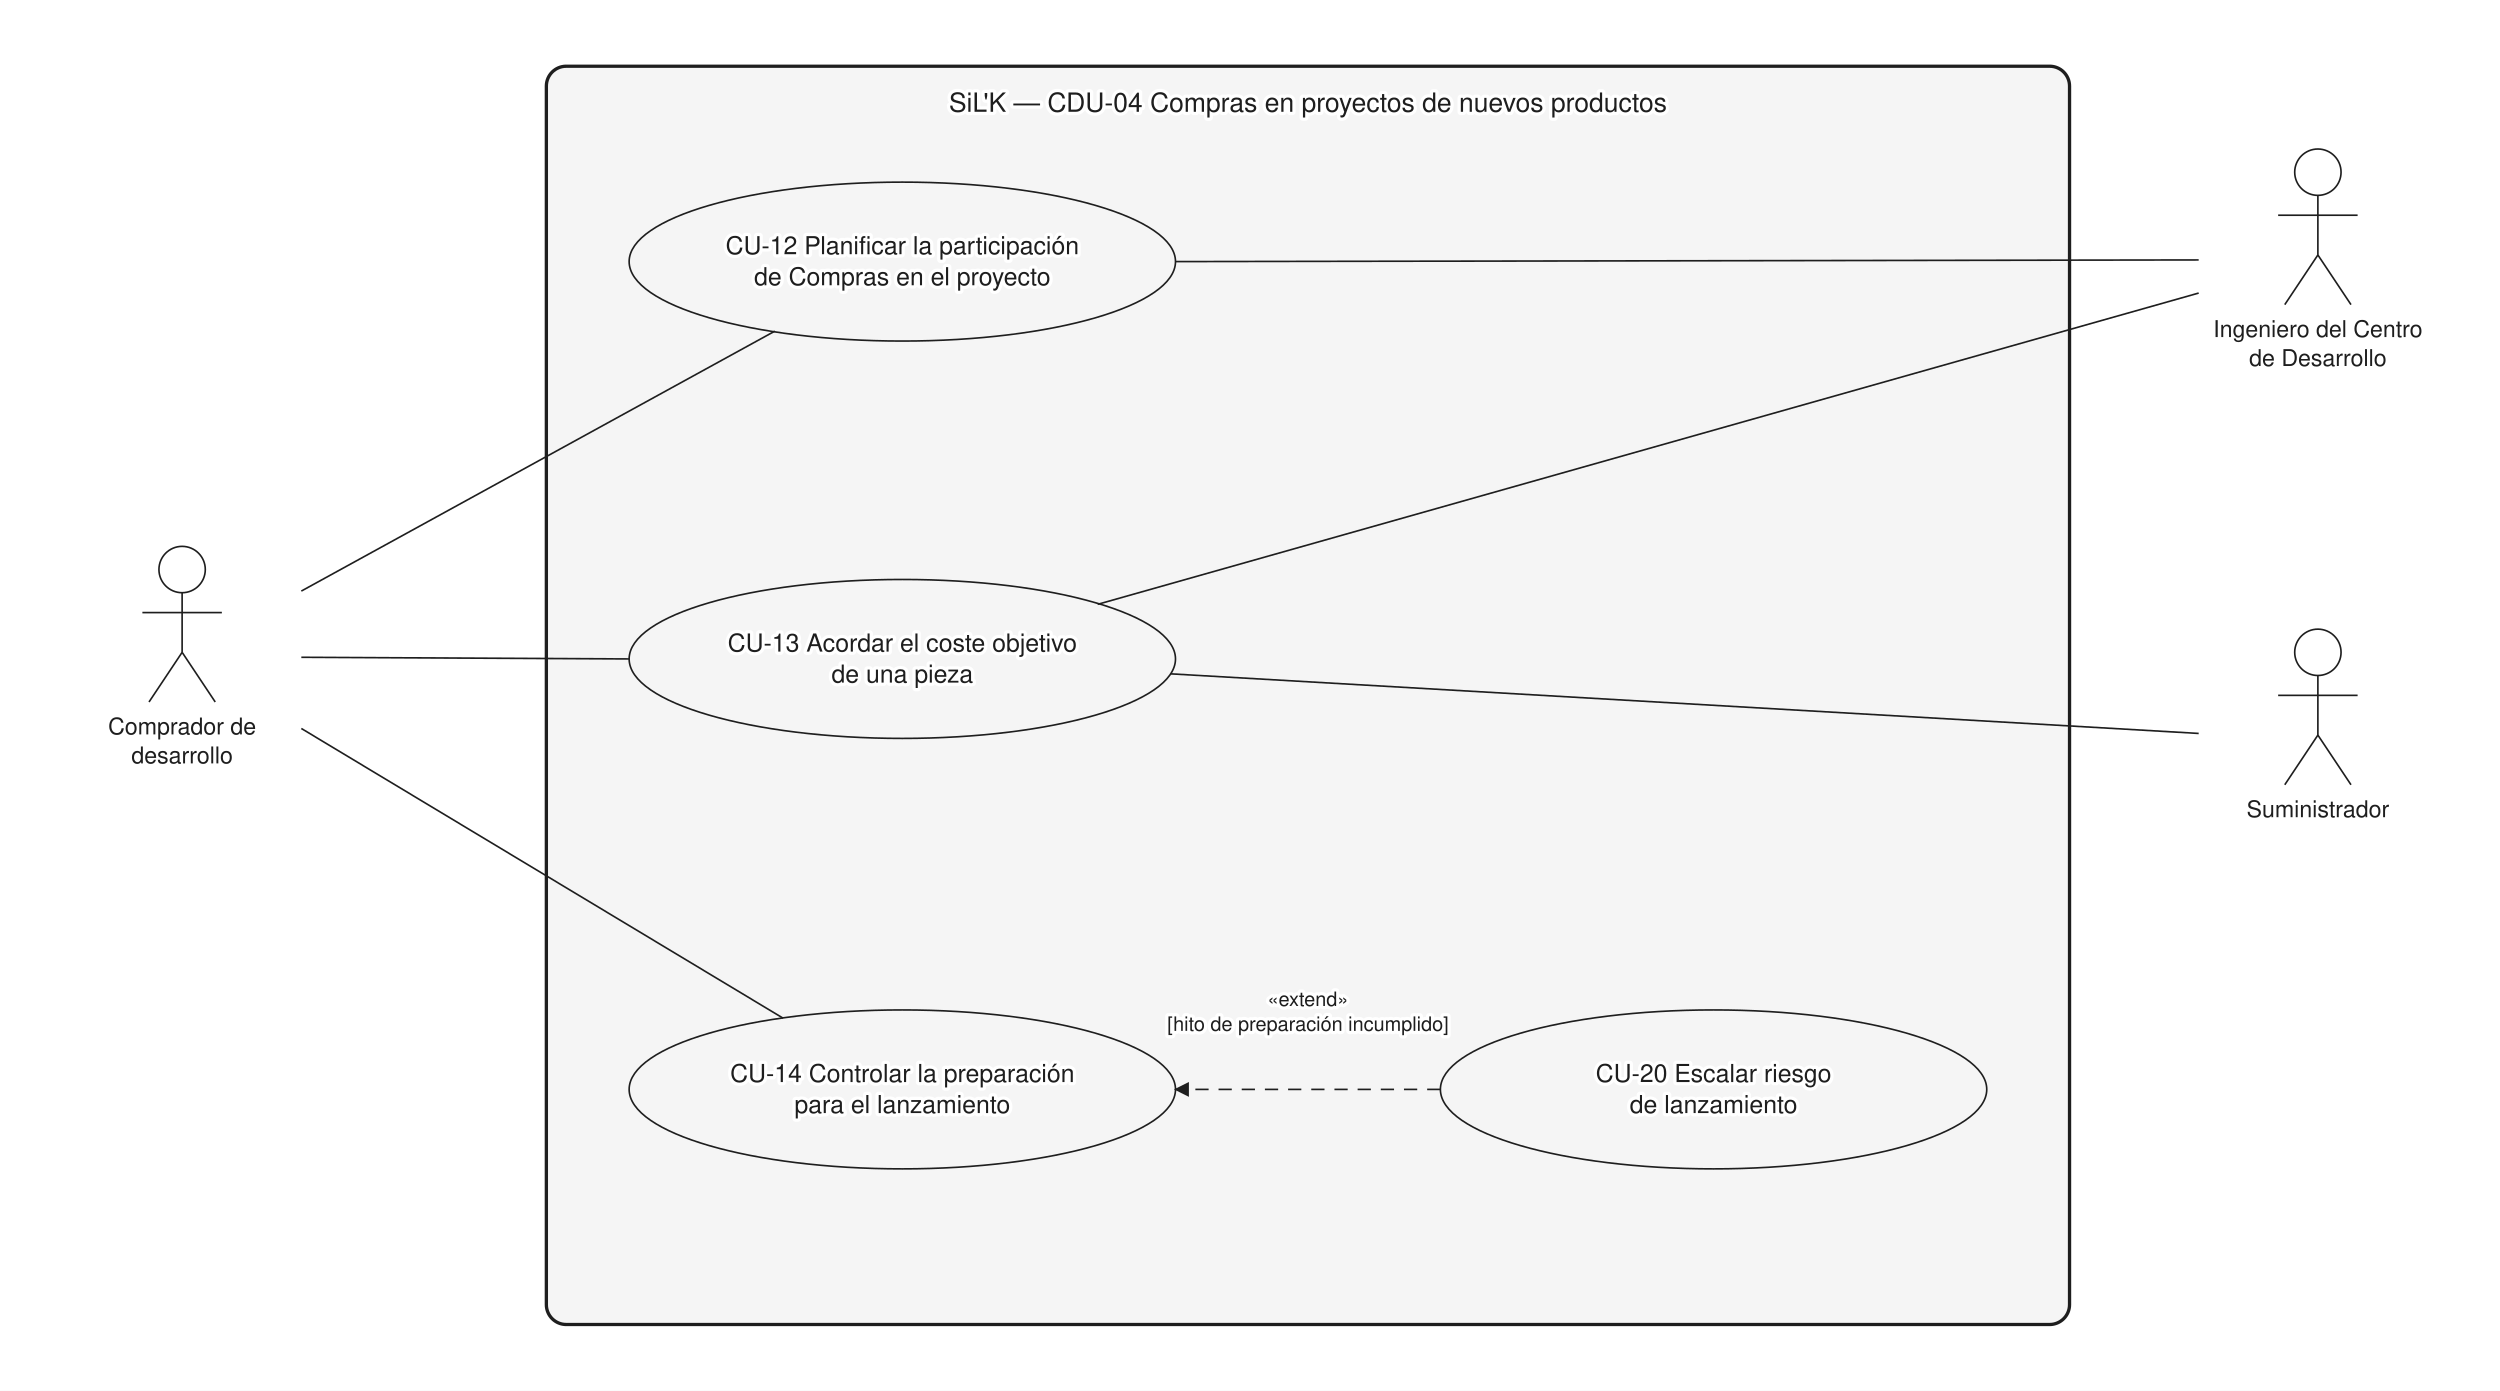
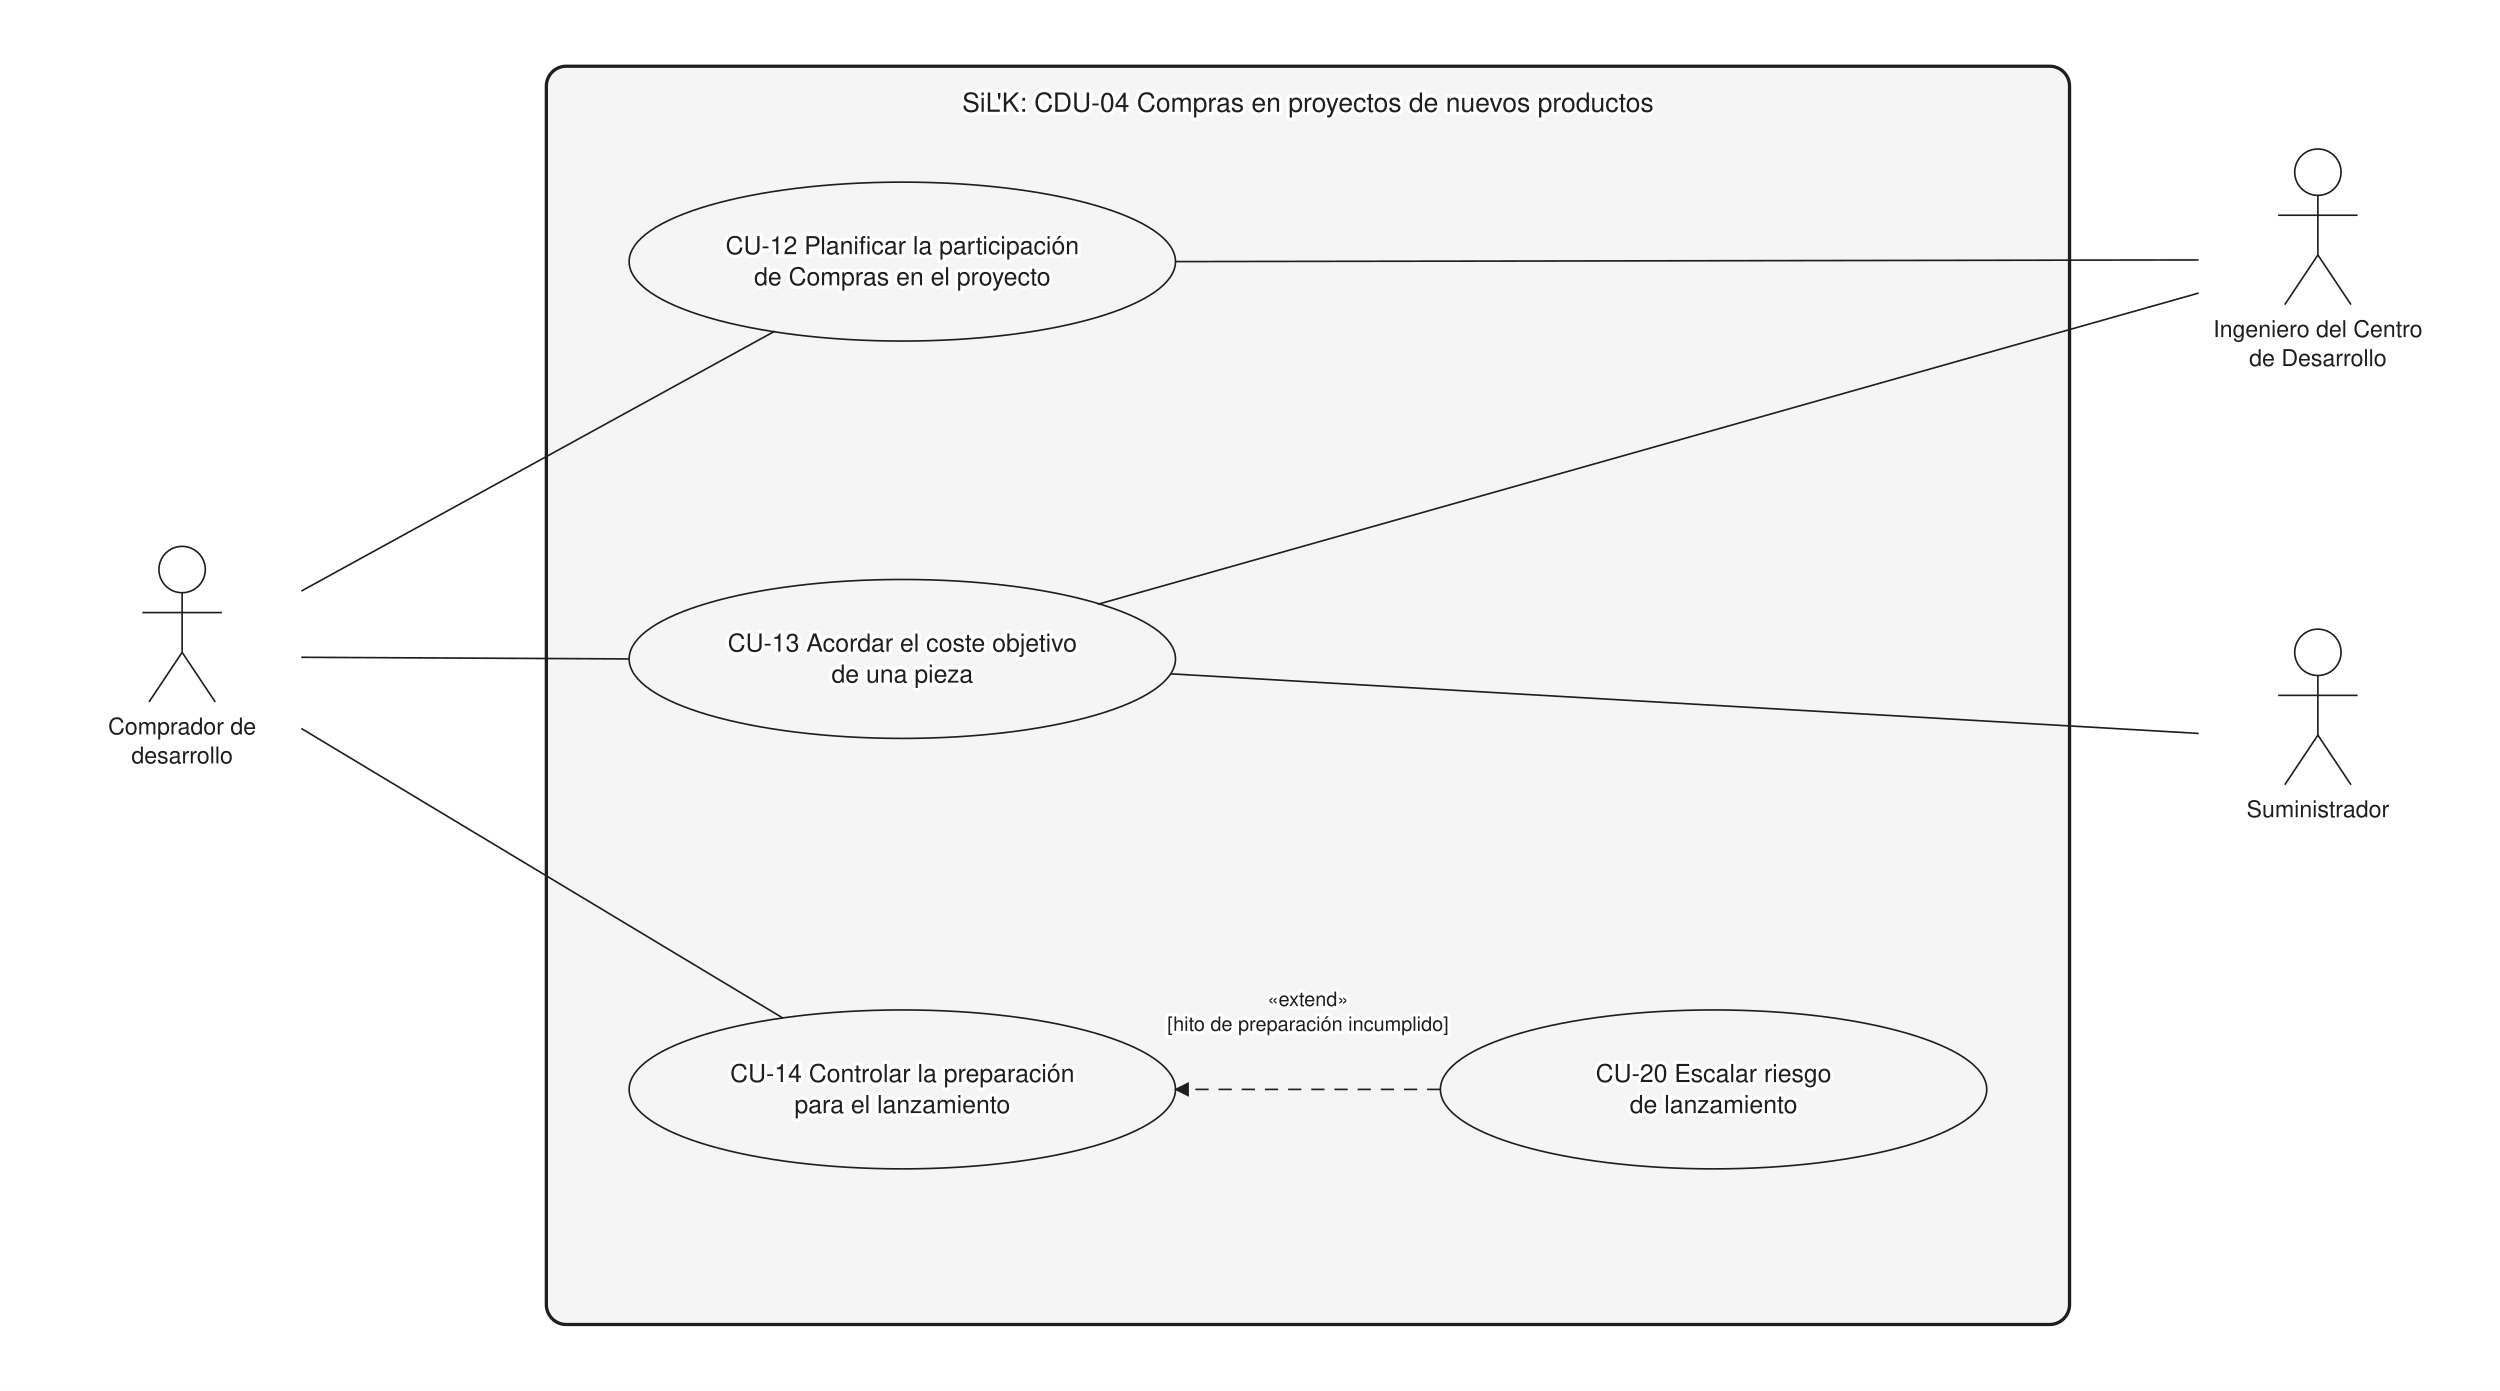
<svg xmlns="http://www.w3.org/2000/svg" viewBox="90 0 1510 840" width="1510" height="840" font-family="Helvetica, Arial, sans-serif">
  <defs>
    <marker id="gen" viewBox="0 0 12 12" refX="11" refY="6" markerWidth="12" markerHeight="12" orient="auto">
      <polygon points="0,0 12,6 0,12" fill="#ffffff" stroke="#1e1e1e" stroke-width="1" />
    </marker>
    <marker id="flecha" viewBox="0 0 10 10" refX="9" refY="5" markerWidth="9" markerHeight="9" orient="auto">
      <polygon points="0,0 10,5 0,10" fill="#1e1e1e" />
    </marker>
  </defs>
  <rect x="90" y="0" width="1510" height="840" fill="#ffffff" />
  <rect x="420" y="40" width="920" height="760" rx="12" fill="#f5f5f5" stroke="#1e1e1e" stroke-width="2" />
-   <text x="880.0" y="67.52" font-size="16" fill="#1e1e1e" text-anchor="middle" paint-order="stroke" stroke="#ffffff" stroke-width="4" stroke-linejoin="round">SiL'K — CDU-04 Compras en proyectos de nuevos productos</text>
+   <text x="880.0" y="67.52" font-size="16" fill="#1e1e1e" text-anchor="middle" paint-order="stroke" stroke="#ffffff" stroke-width="4" stroke-linejoin="round">SiL'K: CDU-04 Compras en proyectos de nuevos productos</text>
  <ellipse cx="635.0" cy="158.0" rx="165.0" ry="48.0" fill="none" stroke="#1e1e1e" stroke-width="1" />
  <text x="635.0" y="153.55" font-size="15" fill="#1e1e1e" text-anchor="middle" paint-order="stroke" stroke="#ffffff" stroke-width="4" stroke-linejoin="round">CU-12 Planificar la participación</text>
  <text x="635.0" y="172.3" font-size="15" fill="#1e1e1e" text-anchor="middle" paint-order="stroke" stroke="#ffffff" stroke-width="4" stroke-linejoin="round">de Compras en el proyecto</text>
  <ellipse cx="635.0" cy="398.0" rx="165.0" ry="48.0" fill="none" stroke="#1e1e1e" stroke-width="1" />
  <text x="635.0" y="393.55" font-size="15" fill="#1e1e1e" text-anchor="middle" paint-order="stroke" stroke="#ffffff" stroke-width="4" stroke-linejoin="round">CU-13 Acordar el coste objetivo</text>
  <text x="635.0" y="412.3" font-size="15" fill="#1e1e1e" text-anchor="middle" paint-order="stroke" stroke="#ffffff" stroke-width="4" stroke-linejoin="round">de una pieza</text>
  <ellipse cx="635.0" cy="658.0" rx="165.0" ry="48.0" fill="none" stroke="#1e1e1e" stroke-width="1" />
  <text x="635.0" y="653.55" font-size="15" fill="#1e1e1e" text-anchor="middle" paint-order="stroke" stroke="#ffffff" stroke-width="4" stroke-linejoin="round">CU-14 Controlar la preparación</text>
  <text x="635.0" y="672.3" font-size="15" fill="#1e1e1e" text-anchor="middle" paint-order="stroke" stroke="#ffffff" stroke-width="4" stroke-linejoin="round">para el lanzamiento</text>
  <ellipse cx="1125.0" cy="658.0" rx="165.0" ry="48.0" fill="none" stroke="#1e1e1e" stroke-width="1" />
  <text x="1125.0" y="653.55" font-size="15" fill="#1e1e1e" text-anchor="middle" paint-order="stroke" stroke="#ffffff" stroke-width="4" stroke-linejoin="round">CU-20 Escalar riesgo</text>
  <text x="1125.0" y="672.3" font-size="15" fill="#1e1e1e" text-anchor="middle" paint-order="stroke" stroke="#ffffff" stroke-width="4" stroke-linejoin="round">de lanzamiento</text>
  <ellipse cx="200.0" cy="344.0" rx="14.0" ry="14.0" fill="none" stroke="#1e1e1e" stroke-width="1" />
  <line x1="200" y1="358" x2="200" y2="394" stroke="#1e1e1e" stroke-width="1" />
  <line x1="176" y1="370" x2="224" y2="370" stroke="#1e1e1e" stroke-width="1" />
  <line x1="200" y1="394" x2="180" y2="424" stroke="#1e1e1e" stroke-width="1" />
  <line x1="200" y1="394" x2="220" y2="424" stroke="#1e1e1e" stroke-width="1" />
  <text x="200.0" y="443.58" font-size="14" fill="#1e1e1e" text-anchor="middle" paint-order="stroke" stroke="#ffffff" stroke-width="4" stroke-linejoin="round">Comprador de</text>
  <text x="200.0" y="461.08" font-size="14" fill="#1e1e1e" text-anchor="middle" paint-order="stroke" stroke="#ffffff" stroke-width="4" stroke-linejoin="round">desarrollo</text>
  <ellipse cx="1490.0" cy="104.0" rx="14.0" ry="14.0" fill="none" stroke="#1e1e1e" stroke-width="1" />
  <line x1="1490" y1="118" x2="1490" y2="154" stroke="#1e1e1e" stroke-width="1" />
  <line x1="1466" y1="130" x2="1514" y2="130" stroke="#1e1e1e" stroke-width="1" />
  <line x1="1490" y1="154" x2="1470" y2="184" stroke="#1e1e1e" stroke-width="1" />
  <line x1="1490" y1="154" x2="1510" y2="184" stroke="#1e1e1e" stroke-width="1" />
  <text x="1490.0" y="203.58" font-size="14" fill="#1e1e1e" text-anchor="middle" paint-order="stroke" stroke="#ffffff" stroke-width="4" stroke-linejoin="round">Ingeniero del Centro</text>
  <text x="1490.0" y="221.08" font-size="14" fill="#1e1e1e" text-anchor="middle" paint-order="stroke" stroke="#ffffff" stroke-width="4" stroke-linejoin="round">de Desarrollo</text>
  <ellipse cx="1490.0" cy="394.0" rx="14.0" ry="14.0" fill="none" stroke="#1e1e1e" stroke-width="1" />
  <line x1="1490" y1="408" x2="1490" y2="444" stroke="#1e1e1e" stroke-width="1" />
  <line x1="1466" y1="420" x2="1514" y2="420" stroke="#1e1e1e" stroke-width="1" />
  <line x1="1490" y1="444" x2="1470" y2="474" stroke="#1e1e1e" stroke-width="1" />
  <line x1="1490" y1="444" x2="1510" y2="474" stroke="#1e1e1e" stroke-width="1" />
  <text x="1490.0" y="493.58" font-size="14" fill="#1e1e1e" text-anchor="middle" paint-order="stroke" stroke="#ffffff" stroke-width="4" stroke-linejoin="round">Suministrador</text>
  <line x1="272" y1="357" x2="558" y2="200" stroke="#1e1e1e" stroke-width="1" />
  <line x1="272" y1="397" x2="470" y2="398" stroke="#1e1e1e" stroke-width="1" />
  <line x1="272" y1="440" x2="563" y2="615" stroke="#1e1e1e" stroke-width="1" />
  <line x1="1418" y1="157" x2="800" y2="158" stroke="#1e1e1e" stroke-width="1" />
  <line x1="1418" y1="177" x2="753" y2="365" stroke="#1e1e1e" stroke-width="1" />
  <line x1="1418" y1="443" x2="797" y2="407" stroke="#1e1e1e" stroke-width="1" />
  <line x1="960" y1="658" x2="800" y2="658" stroke="#1e1e1e" stroke-width="1" stroke-dasharray="8 6" marker-end="url(#flecha)" />
  <text x="880.0" y="607.64" font-size="12" fill="#1e1e1e" text-anchor="middle" paint-order="stroke" stroke="#ffffff" stroke-width="4" stroke-linejoin="round">«extend»</text>
  <text x="880.0" y="622.64" font-size="12" fill="#1e1e1e" text-anchor="middle" paint-order="stroke" stroke="#ffffff" stroke-width="4" stroke-linejoin="round">[hito de preparación incumplido]</text>
</svg>
